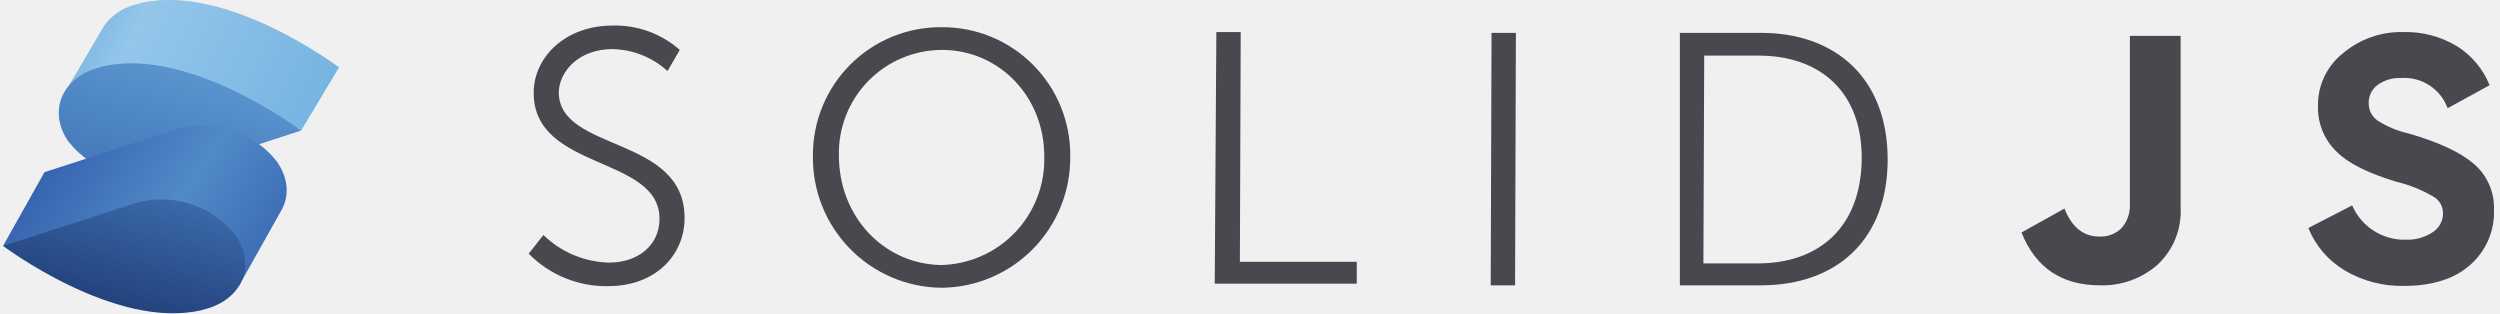
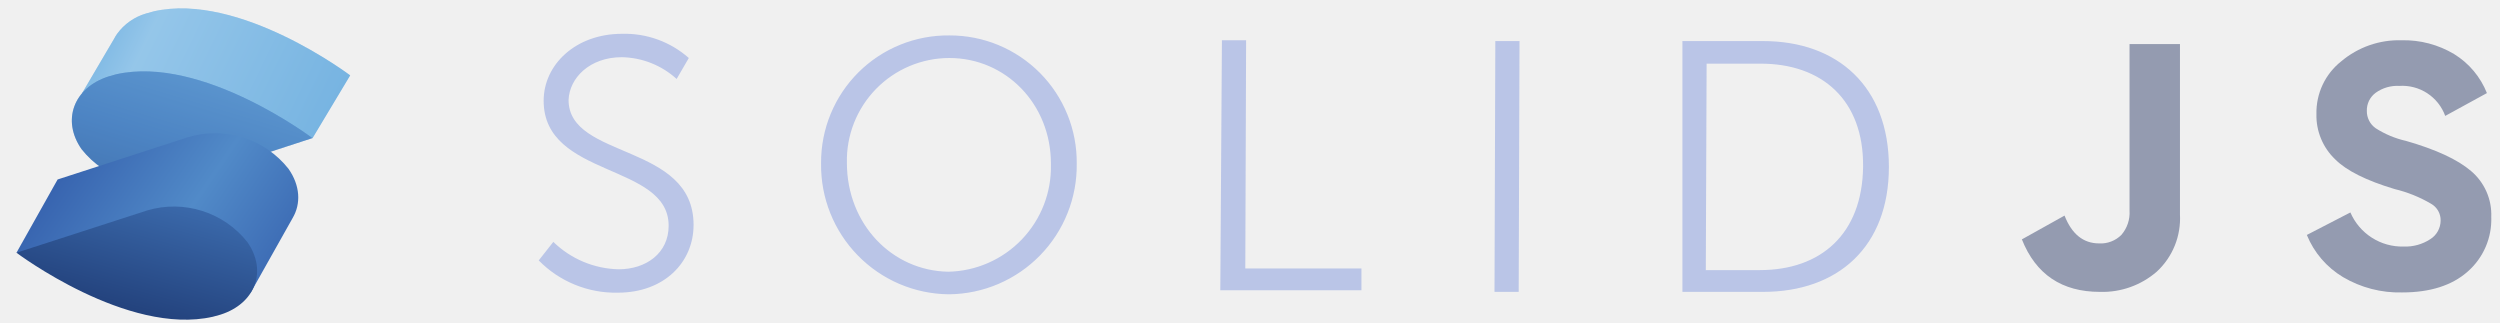
- <svg xmlns="http://www.w3.org/2000/svg" width="383" height="48" viewBox="0 0 383 48" fill="none">
-   <path d="M51.928 10.327C51.928 10.327 34.871 -2.553 21.636 0.455L20.473 0.777C18.664 1.298 17.08 2.41 15.975 3.935C15.797 4.194 15.635 4.463 15.49 4.742L10.602 13.048L19.044 14.696C20.772 15.914 22.738 16.754 24.812 17.162C26.886 17.569 29.023 17.535 31.084 17.061L46.124 20.001L51.928 10.327Z" fill="#76B3E1" />
-   <path opacity="0.3" d="M51.928 10.327C51.928 10.327 34.871 -2.553 21.636 0.455L20.473 0.777C18.664 1.298 17.08 2.41 15.975 3.935C15.797 4.194 15.635 4.463 15.49 4.742L10.602 13.048L19.044 14.696C20.772 15.914 22.738 16.754 24.812 17.162C26.886 17.569 29.023 17.535 31.084 17.061L46.124 20.001L51.928 10.327Z" fill="url(#paint0_linear_222_482)" />
-   <path d="M15.826 10.163L14.657 10.491C9.256 12.235 7.41 17.287 10.514 21.717C12.306 23.97 14.731 25.636 17.476 26.5C20.222 27.365 23.164 27.39 25.923 26.57L46.105 20.001C46.105 20.001 29.082 7.155 15.826 10.163Z" fill="#518AC8" />
-   <path opacity="0.3" d="M15.826 10.163L14.657 10.491C9.256 12.235 7.41 17.287 10.514 21.717C12.306 23.97 14.731 25.636 17.476 26.5C20.222 27.365 23.164 27.39 25.923 26.57L46.105 20.001C46.105 20.001 29.082 7.155 15.826 10.163Z" fill="url(#paint1_linear_222_482)" />
-   <path d="M42.411 24.732C40.622 22.467 38.194 20.79 35.443 19.919C32.691 19.047 29.741 19.021 26.974 19.844L6.814 26.379L0.469 37.673L36.586 43.826L43.06 32.306C44.352 30.098 44.223 27.316 42.411 24.732Z" fill="url(#paint2_linear_222_482)" />
-   <path d="M36.067 36.025C34.278 33.769 31.857 32.098 29.113 31.227C26.368 30.356 23.427 30.325 20.664 31.137L0.469 37.673C0.469 37.673 17.561 50.553 30.762 47.544L31.924 47.223C37.331 45.507 39.177 40.455 36.067 36.025Z" fill="url(#paint3_linear_222_482)" />
-   <path d="M83.251 36.001C85.954 38.633 89.553 40.144 93.324 40.229C97.552 40.229 101.034 37.742 101.034 33.514C101.034 23.814 81.759 26.177 81.759 14.238C81.759 8.642 86.733 3.916 93.822 3.916C97.611 3.804 101.302 5.137 104.143 7.647L102.265 10.88C99.948 8.772 96.942 7.578 93.809 7.523C88.835 7.523 85.726 10.756 85.601 14.114C85.601 23.316 104.877 20.705 104.877 33.389C104.877 39.11 100.4 43.836 93.187 43.836C90.924 43.88 88.676 43.462 86.58 42.607C84.484 41.752 82.585 40.477 81 38.861L83.251 36.001ZM144.311 4.165C146.905 4.153 149.476 4.658 151.873 5.649C154.271 6.64 156.447 8.098 158.275 9.938C160.104 11.778 161.548 13.963 162.524 16.367C163.5 18.77 163.988 21.344 163.96 23.938C163.993 26.551 163.511 29.145 162.541 31.572C161.572 33.998 160.133 36.21 158.309 38.081C156.484 39.952 154.309 41.445 151.907 42.475C149.506 43.505 146.924 44.052 144.311 44.084H144.187C141.574 44.052 138.993 43.505 136.591 42.475C134.19 41.445 132.014 39.952 130.19 38.081C128.365 36.21 126.927 33.998 125.957 31.572C124.988 29.145 124.505 26.551 124.538 23.938V23.814C124.527 21.22 125.031 18.649 126.022 16.252C127.013 13.855 128.471 11.678 130.311 9.85C132.151 8.021 134.337 6.577 136.74 5.601C139.144 4.625 141.717 4.137 144.311 4.165V4.165ZM144.187 40.602C148.473 40.505 152.544 38.708 155.506 35.609C158.468 32.51 160.077 28.361 159.981 24.075V23.938C159.981 14.736 153.017 7.647 144.311 7.647C142.207 7.65 140.123 8.073 138.184 8.891C136.245 9.709 134.488 10.906 133.017 12.412C131.546 13.917 130.391 15.701 129.618 17.659C128.846 19.617 128.471 21.709 128.518 23.814C128.518 33.265 135.482 40.478 144.187 40.602ZM186.345 4.911H190.076L189.951 40.105H207.859V43.463H186.096L186.345 4.911ZM228.503 5.036H232.234L232.109 43.711H228.378L228.503 5.036ZM257.354 5.036H269.79C281.356 5.036 289.19 12.124 289.19 24.436C289.19 36.747 281.356 43.711 269.79 43.711H257.354V5.036ZM269.293 40.354C278.744 40.354 285.086 34.757 285.211 24.436C285.335 14.114 278.868 8.518 269.417 8.518H261.085L260.961 40.354H269.293Z" fill="#47494F" />
-   <path d="M321.734 43.711C324.951 43.81 328.087 42.691 330.514 40.577C331.719 39.458 332.663 38.086 333.278 36.559C333.893 35.033 334.163 33.391 334.071 31.748V31.748V5.496H326.298V31.176C326.386 32.534 325.939 33.873 325.055 34.907C324.608 35.36 324.069 35.713 323.475 35.943C322.882 36.172 322.246 36.272 321.61 36.237C319.173 36.237 317.394 34.807 316.275 31.947L309.696 35.615C311.844 41.013 315.856 43.711 321.734 43.711Z" fill="#47494F" />
-   <path d="M368.321 43.798C372.637 43.798 376.019 42.729 378.444 40.577C379.638 39.528 380.584 38.225 381.212 36.765C381.84 35.304 382.135 33.722 382.076 32.133C382.125 30.799 381.871 29.472 381.332 28.25C380.794 27.029 379.985 25.945 378.967 25.082C376.877 23.291 373.532 21.749 368.931 20.431C367.27 20.057 365.688 19.397 364.255 18.479C363.825 18.179 363.476 17.779 363.237 17.312C362.999 16.846 362.878 16.329 362.887 15.805C362.872 15.263 362.989 14.725 363.227 14.238C363.465 13.75 363.818 13.328 364.255 13.007C365.307 12.256 366.583 11.883 367.874 11.95C369.399 11.847 370.916 12.243 372.197 13.077C373.477 13.911 374.452 15.139 374.975 16.576V16.576L381.404 13.057C380.408 10.558 378.633 8.447 376.343 7.038C373.89 5.577 371.075 4.84 368.222 4.911C364.842 4.819 361.546 5.969 358.957 8.144C357.729 9.112 356.743 10.351 356.076 11.764C355.409 13.178 355.08 14.727 355.114 16.29C355.082 17.59 355.323 18.882 355.82 20.083C356.316 21.285 357.059 22.369 358 23.267C359.724 25.008 362.779 26.537 367.165 27.855C369.14 28.328 371.034 29.09 372.786 30.119C373.246 30.376 373.626 30.755 373.887 31.213C374.148 31.671 374.279 32.191 374.266 32.718C374.263 33.293 374.114 33.858 373.833 34.361C373.553 34.863 373.15 35.286 372.662 35.591C371.444 36.384 370.01 36.779 368.558 36.722C366.821 36.765 365.111 36.286 363.648 35.349C362.186 34.411 361.037 33.058 360.35 31.462V31.462L353.635 34.931C354.739 37.649 356.7 39.932 359.218 41.435C361.972 43.059 365.126 43.878 368.321 43.798Z" fill="#47494F" />
+ <svg xmlns="http://www.w3.org/2000/svg" viewBox="0 0 124 16" fill="none">
+   <g clip-path="url(#clip0_232_121)">
+     <g clip-path="url(#clip1_232_121)">
+       <g clip-path="url(#clip2_232_121)">
+         <path d="M17.369 3.739C17.369 3.739 11.883 -0.404 7.625 0.563L7.252 0.667C6.669 0.834 6.16 1.192 5.805 1.683C5.747 1.766 5.695 1.853 5.648 1.942L4.076 4.614L6.792 5.144C7.348 5.536 7.98 5.806 8.647 5.937C9.314 6.068 10.002 6.057 10.665 5.905L15.502 6.85L17.369 3.739Z" fill="#76B3E1" />
+         <path opacity="0.3" d="M17.369 3.739C17.369 3.739 11.883 -0.404 7.625 0.563L7.252 0.667C6.669 0.834 6.16 1.192 5.805 1.683C5.747 1.766 5.695 1.853 5.648 1.942L4.076 4.614L6.792 5.144C7.348 5.536 7.98 5.806 8.647 5.937C9.314 6.068 10.002 6.057 10.665 5.905L15.502 6.85L17.369 3.739Z" fill="url(#paint0_linear_232_121)" />
+         <path d="M5.756 3.686L5.38 3.792C3.643 4.352 3.049 5.977 4.048 7.402C4.624 8.127 5.404 8.663 6.287 8.941C7.171 9.219 8.117 9.227 9.005 8.964L15.496 6.85C15.496 6.85 10.021 2.718 5.756 3.686Z" fill="#518AC8" />
+         <path opacity="0.3" d="M5.756 3.686L5.38 3.792C3.643 4.352 3.049 5.977 4.048 7.402C4.624 8.127 5.404 8.663 6.287 8.941C7.171 9.219 8.117 9.227 9.005 8.964L15.496 6.85C15.496 6.85 10.021 2.718 5.756 3.686Z" fill="url(#paint1_linear_232_121)" />
+         <path d="M14.309 8.372C13.733 7.644 12.952 7.104 12.067 6.824C11.182 6.544 10.233 6.535 9.343 6.8L2.858 8.902L0.817 12.535L12.435 14.514L14.518 10.809C14.933 10.098 14.891 9.204 14.309 8.372Z" fill="url(#paint2_linear_232_121)" />
+         <path d="M12.268 12.005C11.693 11.279 10.914 10.742 10.031 10.462C9.148 10.181 8.202 10.171 7.313 10.433L0.817 12.535C0.817 12.535 6.315 16.678 10.561 15.71L10.935 15.607C12.675 15.055 13.268 13.43 12.268 12.005Z" fill="url(#paint3_linear_232_121)" />
+         <path d="M27.445 11.997C28.314 12.844 29.472 13.33 30.685 13.357C32.045 13.357 33.165 12.557 33.165 11.197C33.165 8.077 26.965 8.837 26.965 4.997C26.965 3.197 28.565 1.677 30.845 1.677C32.064 1.64 33.251 2.069 34.165 2.877L33.561 3.917C32.816 3.238 31.849 2.855 30.841 2.837C29.241 2.837 28.241 3.877 28.201 4.957C28.201 7.917 34.401 7.077 34.401 11.157C34.401 12.997 32.961 14.517 30.641 14.517C29.913 14.532 29.19 14.397 28.516 14.122C27.841 13.847 27.231 13.437 26.721 12.917L27.445 11.997ZM47.086 1.757C47.92 1.753 48.747 1.915 49.518 2.234C50.289 2.553 50.989 3.022 51.578 3.614C52.166 4.205 52.63 4.908 52.944 5.682C53.258 6.455 53.415 7.283 53.406 8.117C53.417 8.957 53.262 9.792 52.95 10.572C52.638 11.353 52.175 12.065 51.588 12.666C51.001 13.268 50.302 13.748 49.529 14.08C48.757 14.411 47.926 14.587 47.086 14.597H47.046C46.205 14.587 45.375 14.411 44.602 14.08C43.83 13.748 43.13 13.268 42.544 12.666C41.956 12.065 41.494 11.353 41.182 10.572C40.87 9.792 40.715 8.957 40.725 8.117V8.077C40.722 7.242 40.884 6.416 41.203 5.645C41.522 4.873 41.99 4.173 42.582 3.585C43.174 2.997 43.877 2.532 44.65 2.219C45.424 1.905 46.251 1.748 47.086 1.757ZM47.046 13.477C48.425 13.446 49.734 12.868 50.687 11.871C51.64 10.874 52.157 9.54 52.126 8.161V8.117C52.126 5.157 49.886 2.877 47.086 2.877C46.409 2.878 45.739 3.014 45.115 3.277C44.491 3.54 43.926 3.925 43.453 4.409C42.98 4.894 42.608 5.467 42.359 6.097C42.111 6.727 41.99 7.4 42.006 8.077C42.006 11.117 44.246 13.437 47.046 13.477ZM60.607 1.997H61.807L61.767 13.317H67.527V14.397H60.527L60.607 1.997ZM74.168 2.037H75.368L75.327 14.477H74.127L74.168 2.037ZM83.448 2.037H87.448C91.169 2.037 93.689 4.317 93.689 8.277C93.689 12.237 91.169 14.477 87.448 14.477H83.448V2.037ZM87.288 13.397C90.328 13.397 92.368 11.597 92.409 8.277C92.448 4.957 90.368 3.157 87.328 3.157H84.648L84.608 13.397H87.288Z" fill="#BAC5E7" />
+         <path d="M104.157 14.477C105.192 14.509 106.201 14.149 106.982 13.469C107.369 13.109 107.673 12.668 107.871 12.177C108.069 11.686 108.155 11.157 108.126 10.629V2.185H105.625V10.445C105.654 10.882 105.51 11.312 105.226 11.645C105.082 11.791 104.908 11.905 104.717 11.978C104.527 12.052 104.322 12.085 104.117 12.073C103.334 12.073 102.761 11.613 102.401 10.693L100.285 11.873C100.976 13.609 102.267 14.477 104.157 14.477Z" fill="#949BB0" />
+         <path d="M119.143 14.505C120.531 14.505 121.619 14.161 122.399 13.469C122.783 13.132 123.088 12.713 123.29 12.243C123.492 11.773 123.586 11.264 123.567 10.753C123.583 10.324 123.502 9.897 123.328 9.504C123.155 9.111 122.895 8.763 122.567 8.485C121.895 7.909 120.819 7.413 119.339 6.989C118.805 6.869 118.296 6.656 117.835 6.361C117.697 6.265 117.584 6.136 117.508 5.986C117.431 5.836 117.392 5.669 117.395 5.501C117.39 5.326 117.428 5.153 117.504 4.997C117.581 4.84 117.694 4.704 117.835 4.601C118.173 4.359 118.584 4.239 118.999 4.261C119.49 4.228 119.978 4.355 120.39 4.623C120.801 4.892 121.115 5.287 121.283 5.749L123.351 4.617C123.031 3.813 122.46 3.134 121.723 2.681C120.934 2.211 120.029 1.974 119.111 1.997C118.024 1.967 116.964 2.337 116.131 3.037C115.736 3.348 115.419 3.746 115.204 4.201C114.99 4.656 114.884 5.154 114.895 5.657C114.884 6.075 114.962 6.491 115.122 6.877C115.281 7.263 115.52 7.612 115.823 7.901C116.378 8.461 117.36 8.953 118.771 9.377C119.406 9.529 120.016 9.774 120.579 10.105C120.727 10.188 120.849 10.31 120.933 10.457C121.017 10.604 121.059 10.772 121.055 10.941C121.054 11.126 121.006 11.308 120.916 11.47C120.826 11.631 120.696 11.767 120.539 11.865C120.147 12.12 119.686 12.248 119.219 12.229C118.66 12.243 118.11 12.089 117.64 11.787C117.17 11.486 116.8 11.05 116.579 10.537L114.419 11.653C114.774 12.527 115.405 13.262 116.215 13.745C117.101 14.268 118.115 14.531 119.143 14.505Z" fill="#949BB0" />
+       </g>
+     </g>
+   </g>
  <defs>
-     <linearGradient id="paint0_linear_222_482" x1="8.079" y1="-0.139" x2="48.373" y2="19.44" gradientUnits="userSpaceOnUse">
+     <linearGradient id="paint0_linear_232_121" x1="3.265" y1="0.372" x2="16.226" y2="6.67" gradientUnits="userSpaceOnUse">
      <stop offset="0.1" stop-color="#76B3E1" />
      <stop offset="0.3" stop-color="#DCF2FD" />
      <stop offset="1" stop-color="#76B3E1" />
    </linearGradient>
-     <linearGradient id="paint1_linear_222_482" x1="30.183" y1="9.452" x2="23.127" y2="32.949" gradientUnits="userSpaceOnUse">
+     <linearGradient id="paint1_linear_232_121" x1="10.374" y1="3.457" x2="8.105" y2="11.015" gradientUnits="userSpaceOnUse">
      <stop stop-color="#76B3E1" />
      <stop offset="0.5" stop-color="#4377BB" />
      <stop offset="1" stop-color="#1F3B77" />
    </linearGradient>
-     <linearGradient id="paint2_linear_222_482" x1="5.118" y1="19.7" x2="45.863" y2="47.401" gradientUnits="userSpaceOnUse">
+     <linearGradient id="paint2_linear_232_121" x1="2.313" y1="6.754" x2="15.419" y2="15.664" gradientUnits="userSpaceOnUse">
      <stop stop-color="#315AA9" />
      <stop offset="0.5" stop-color="#518AC8" />
      <stop offset="1" stop-color="#315AA9" />
    </linearGradient>
-     <linearGradient id="paint3_linear_222_482" x1="23.515" y1="23.015" x2="7.073" y2="83.306" gradientUnits="userSpaceOnUse">
+     <linearGradient id="paint3_linear_232_121" x1="8.23" y1="7.82" x2="2.942" y2="27.214" gradientUnits="userSpaceOnUse">
      <stop stop-color="#4377BB" />
      <stop offset="0.5" stop-color="#1A336B" />
      <stop offset="1" stop-color="#1A336B" />
    </linearGradient>
+     <clipPath id="clip0_232_121">
+       <rect width="123.19" height="15.44" fill="white" transform="translate(0.669922 0.41687)" />
+     </clipPath>
+     <clipPath id="clip1_232_121">
+       <rect width="123.19" height="15.44" fill="white" transform="translate(0.669922 0.41687)" />
+     </clipPath>
+     <clipPath id="clip2_232_121">
+       <rect width="123.198" height="15.44" fill="white" transform="translate(0.666016 0.41687)" />
+     </clipPath>
  </defs>
</svg>
